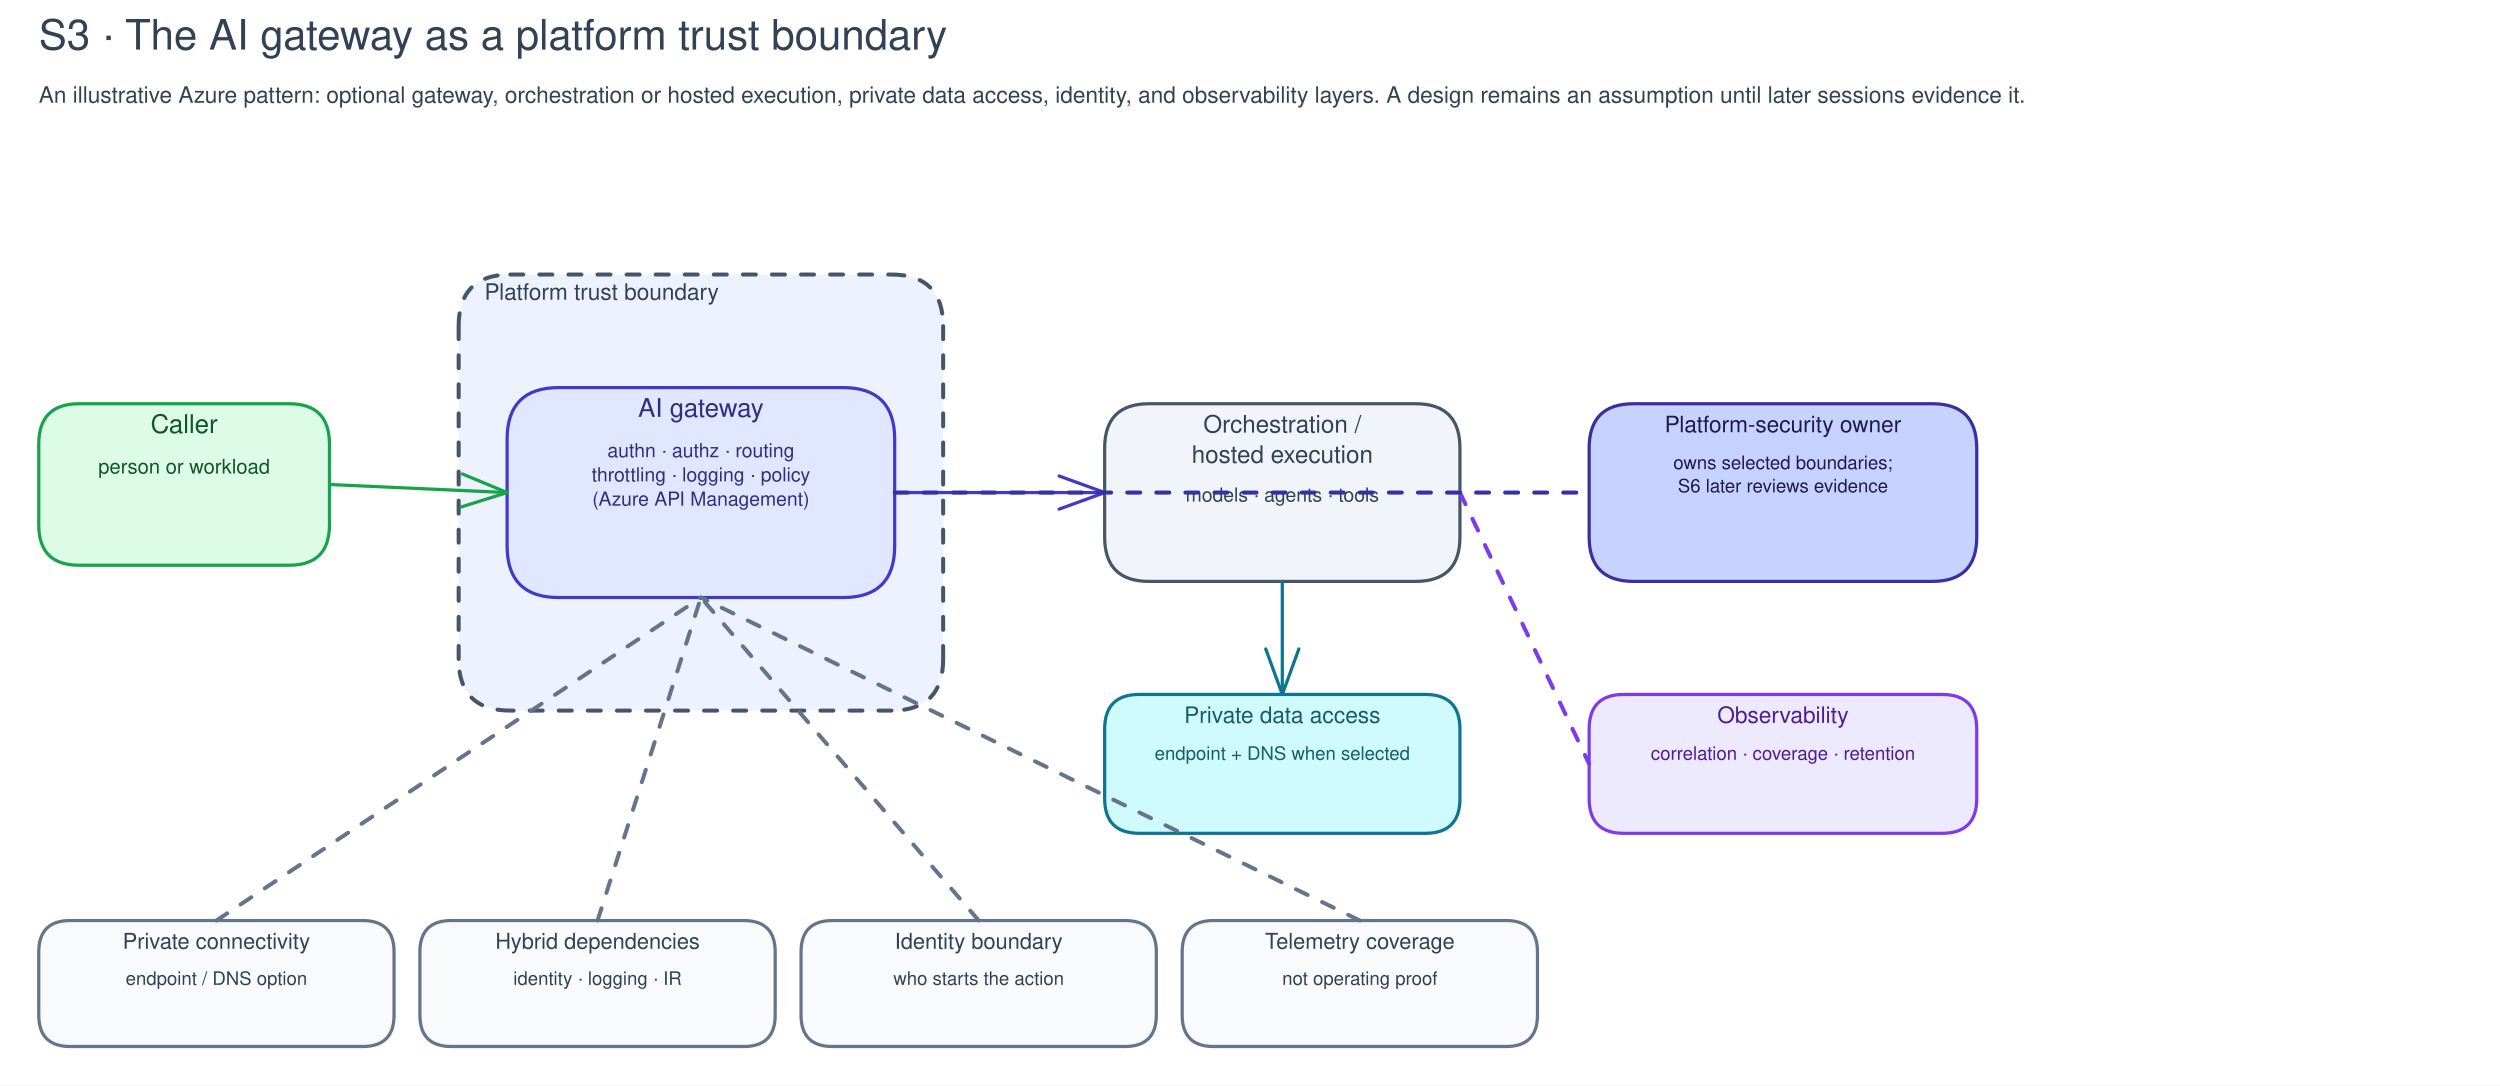
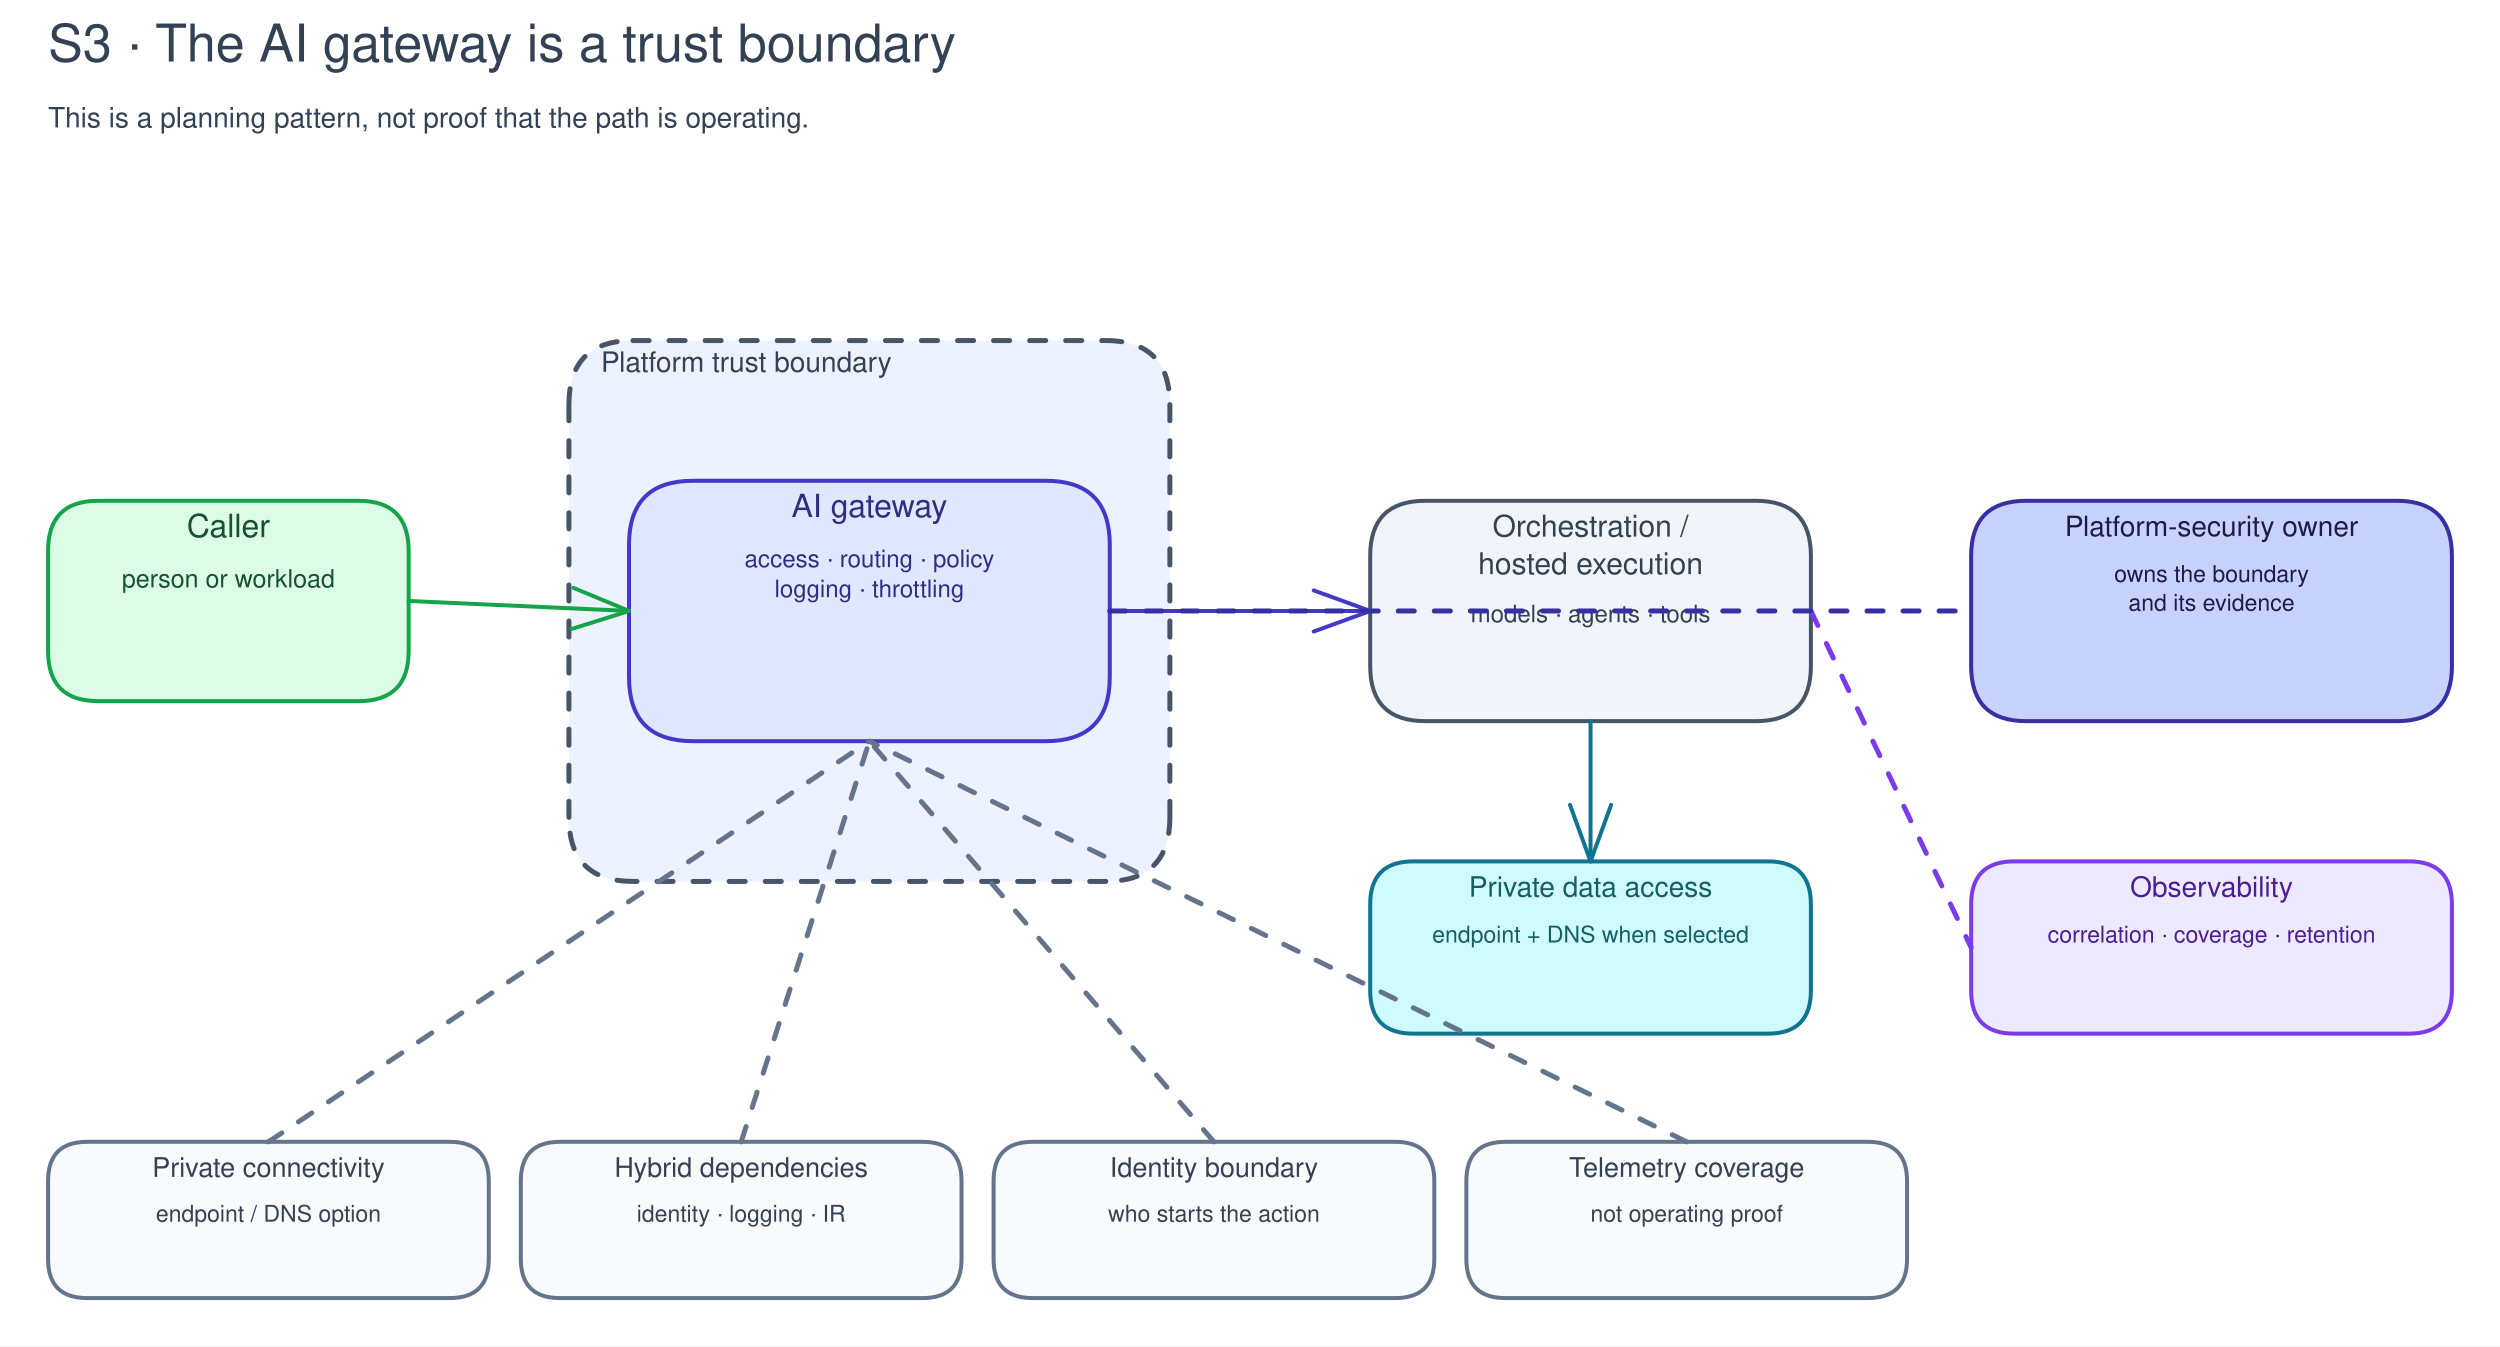
- <svg xmlns="http://www.w3.org/2000/svg" version="1.1" viewBox="0 0 1548 672" width="1548" height="672">
+ <svg xmlns="http://www.w3.org/2000/svg" version="1.1" viewBox="0 0 1248 672" width="1248" height="672">
  <defs>
    <style class="style-fonts">
      @font-face {
        font-family: "Virgil";
        src: url("https://unpkg.com/@excalidraw/excalidraw@undefined/dist/excalidraw-assets/Virgil.woff2");
      }
      @font-face {
        font-family: "Cascadia";
        src: url("https://unpkg.com/@excalidraw/excalidraw@undefined/dist/excalidraw-assets/Cascadia.woff2");
      }
      @font-face {
        font-family: "Assistant";
        src: url("https://unpkg.com/@excalidraw/excalidraw@undefined/dist/excalidraw-assets/Assistant-Regular.woff2");
      }
    </style>
  </defs>
-   <rect x="0" y="0" width="1548" height="672" fill="#ffffff" />
-   <g transform="translate(24 24) rotate(0 750 16.25)">
-     <text x="0" y="0" font-family="Helvetica, Segoe UI Emoji" font-size="26px" fill="#334155" text-anchor="start" style="white-space: pre;" direction="ltr" dominant-baseline="text-before-edge">S3 · The AI gateway as a platform trust boundary</text>
-   </g>
-   <g transform="translate(24 60) rotate(0 750 8.75)">
-     <text x="0" y="0" font-family="Helvetica, Segoe UI Emoji" font-size="14px" fill="#334155" text-anchor="start" style="white-space: pre;" direction="ltr" dominant-baseline="text-before-edge">An illustrative Azure pattern: optional gateway, orchestration or hosted execution, private data access, identity, and observability layers. A design remains an assumption until later sessions evidence it.</text>
+   <rect x="0" y="0" width="1248" height="672" fill="#ffffff" />
+   <g transform="translate(24 24) rotate(0 450 16.25)">
+     <text x="0" y="0" font-family="Helvetica, Segoe UI Emoji" font-size="26px" fill="#334155" text-anchor="start" style="white-space: pre;" direction="ltr" dominant-baseline="text-before-edge">S3 · The AI gateway is a trust boundary</text>
+   </g>
+   <g transform="translate(24 60) rotate(0 590 8.75)">
+     <text x="0" y="0" font-family="Helvetica, Segoe UI Emoji" font-size="14px" fill="#334155" text-anchor="start" style="white-space: pre;" direction="ltr" dominant-baseline="text-before-edge">This is a planning pattern, not proof that the path is operating.</text>
  </g>
  <g stroke-linecap="round" transform="translate(24 250) rotate(0 90 50)">
-     <path d="M25 0 C74.47 0, 123.93 0, 155 0 C171.67 0, 180 8.33, 180 25 C180 44.9, 180 64.81, 180 75 C180 91.67, 171.67 100, 155 100 C107.32 100, 59.63 100, 25 100 C8.33 100, 0 91.67, 0 75 C0 58.93, 0 42.86, 0 25 C0 8.33, 8.33 0, 25 0" stroke="none" stroke-width="0" fill="#dcfce7" />
-     <path d="M25 0 C53.99 0, 82.99 0, 155 0 M25 0 C54.16 0, 83.32 0, 155 0 M155 0 C171.67 0, 180 8.33, 180 25 M155 0 C171.67 0, 180 8.33, 180 25 M180 25 C180 38.22, 180 51.43, 180 75 M180 25 C180 41.07, 180 57.14, 180 75 M180 75 C180 91.67, 171.67 100, 155 100 M180 75 C180 91.67, 171.67 100, 155 100 M155 100 C117.29 100, 79.57 100, 25 100 M155 100 C122.82 100, 90.64 100, 25 100 M25 100 C8.33 100, 0 91.67, 0 75 M25 100 C8.33 100, 0 91.67, 0 75 M0 75 C0 58.79, 0 42.59, 0 25 M0 75 C0 60.87, 0 46.74, 0 25 M0 25 C0 8.33, 8.33 0, 25 0 M0 25 C0 8.33, 8.33 0, 25 0" stroke="#16a34a" stroke-width="2" fill="none" />
+     <path d="M25 0 C54.1 0, 83.2 0, 155 0 C171.67 0, 180 8.33, 180 25 C180 36.04, 180 47.08, 180 75 C180 91.67, 171.67 100, 155 100 C114.74 100, 74.48 100, 25 100 C8.33 100, 0 91.67, 0 75 C0 62.17, 0 49.33, 0 25 C0 8.33, 8.33 0, 25 0" stroke="none" stroke-width="0" fill="#dcfce7" />
+     <path d="M25 0 C51.61 0, 78.22 0, 155 0 M25 0 C53.28 0, 81.56 0, 155 0 M155 0 C171.67 0, 180 8.33, 180 25 M155 0 C171.67 0, 180 8.33, 180 25 M180 25 C180 36.87, 180 48.74, 180 75 M180 25 C180 39.1, 180 53.2, 180 75 M180 75 C180 91.67, 171.67 100, 155 100 M180 75 C180 91.67, 171.67 100, 155 100 M155 100 C112.01 100, 69.01 100, 25 100 M155 100 C117.98 100, 80.96 100, 25 100 M25 100 C8.33 100, 0 91.67, 0 75 M25 100 C8.33 100, 0 91.67, 0 75 M0 75 C0 62.23, 0 49.47, 0 25 M0 75 C0 63.69, 0 52.38, 0 25 M0 25 C0 8.33, 8.33 0, 25 0 M0 25 C0 8.33, 8.33 0, 25 0" stroke="#16a34a" stroke-width="2" fill="none" />
  </g>
  <g transform="translate(30 264) rotate(0 84 10)">
    <text x="84" y="0" font-family="Helvetica, Segoe UI Emoji" font-size="16px" fill="#14532d" text-anchor="middle" style="white-space: pre;" direction="ltr" dominant-baseline="text-before-edge">Caller</text>
  </g>
  <g transform="translate(30 290) rotate(0 84 7.8125)">
    <text x="84" y="0" font-family="Helvetica, Segoe UI Emoji" font-size="12.5px" fill="#14532d" text-anchor="middle" style="white-space: pre;" direction="ltr" dominant-baseline="text-before-edge">person or workload</text>
  </g>
  <g stroke-linecap="round" transform="translate(284 170) rotate(0 150 135)">
-     <path d="M32 0 C114.21 0, 196.42 0, 268 0 C289.33 0, 300 10.67, 300 32 C300 112.03, 300 192.06, 300 238 C300 259.33, 289.33 270, 268 270 C180.65 270, 93.3 270, 32 270 C10.67 270, 0 259.33, 0 238 C0 185.93, 0 133.86, 0 32 C0 10.67, 10.67 0, 32 0" stroke="none" stroke-width="0" fill="#eef2ff" />
-     <path d="M32 0 C84.68 0, 137.36 0, 268 0 M268 0 C289.33 0, 300 10.67, 300 32 M300 32 C300 90.2, 300 148.4, 300 238 M300 238 C300 259.33, 289.33 270, 268 270 M268 270 C173.74 270, 79.48 270, 32 270 M32 270 C10.67 270, 0 259.33, 0 238 M0 238 C0 183.6, 0 129.2, 0 32 M0 32 C0 10.67, 10.67 0, 32 0" stroke="#475569" stroke-width="2.5" fill="none" stroke-dasharray="8 10" />
+     <path d="M32 0 C123.8 0, 215.59 0, 268 0 C289.33 0, 300 10.67, 300 32 C300 91.58, 300 151.17, 300 238 C300 259.33, 289.33 270, 268 270 C196.89 270, 125.79 270, 32 270 C10.67 270, 0 259.33, 0 238 C0 171.54, 0 105.07, 0 32 C0 10.67, 10.67 0, 32 0" stroke="none" stroke-width="0" fill="#eef2ff" />
+     <path d="M32 0 C80.35 0, 128.7 0, 268 0 M268 0 C289.33 0, 300 10.67, 300 32 M300 32 C300 103.16, 300 174.33, 300 238 M300 238 C300 259.33, 289.33 270, 268 270 M268 270 C180.09 270, 92.18 270, 32 270 M32 270 C10.67 270, 0 259.33, 0 238 M0 238 C0 167.75, 0 97.51, 0 32 M0 32 C0 10.67, 10.67 0, 32 0" stroke="#475569" stroke-width="2.5" fill="none" stroke-dasharray="8 10" />
  </g>
  <g transform="translate(300 182) rotate(0 135 8.75)">
    <text x="0" y="0" font-family="Helvetica, Segoe UI Emoji" font-size="14px" fill="#334155" text-anchor="start" style="white-space: pre;" direction="ltr" dominant-baseline="text-before-edge">Platform trust boundary</text>
  </g>
  <g stroke-linecap="round" transform="translate(314 240) rotate(0 120 65)">
-     <path d="M32 0 C98.78 0, 165.56 0, 208 0 C229.33 0, 240 10.67, 240 32 C240 56.62, 240 81.23, 240 98 C240 119.33, 229.33 130, 208 130 C164.65 130, 121.29 130, 32 130 C10.67 130, 0 119.33, 0 98 C0 75.02, 0 52.04, 0 32 C0 10.67, 10.67 0, 32 0" stroke="none" stroke-width="0" fill="#e0e7ff" />
-     <path d="M32 0 C71.31 0, 110.62 0, 208 0 M32 0 C78.44 0, 124.89 0, 208 0 M208 0 C229.33 0, 240 10.67, 240 32 M208 0 C229.33 0, 240 10.67, 240 32 M240 32 C240 51.11, 240 70.21, 240 98 M240 32 C240 57.6, 240 83.2, 240 98 M240 98 C240 119.33, 229.33 130, 208 130 M240 98 C240 119.33, 229.33 130, 208 130 M208 130 C139.86 130, 71.72 130, 32 130 M208 130 C145.52 130, 83.05 130, 32 130 M32 130 C10.67 130, 0 119.33, 0 98 M32 130 C10.67 130, 0 119.33, 0 98 M0 98 C0 84.75, 0 71.5, 0 32 M0 98 C0 82.7, 0 67.41, 0 32 M0 32 C0 10.67, 10.67 0, 32 0 M0 32 C0 10.67, 10.67 0, 32 0" stroke="#4338ca" stroke-width="2" fill="none" />
+     <path d="M32 0 C71.2 0, 110.41 0, 208 0 C229.33 0, 240 10.67, 240 32 C240 58.12, 240 84.23, 240 98 C240 119.33, 229.33 130, 208 130 C139.49 130, 70.99 130, 32 130 C10.67 130, 0 119.33, 0 98 C0 79.29, 0 60.58, 0 32 C0 10.67, 10.67 0, 32 0" stroke="none" stroke-width="0" fill="#e0e7ff" />
+     <path d="M32 0 C68.08 0, 104.16 0, 208 0 M32 0 C77.25 0, 122.51 0, 208 0 M208 0 C229.33 0, 240 10.67, 240 32 M208 0 C229.33 0, 240 10.67, 240 32 M240 32 C240 49.33, 240 66.66, 240 98 M240 32 C240 55, 240 78, 240 98 M240 98 C240 119.33, 229.33 130, 208 130 M240 98 C240 119.33, 229.33 130, 208 130 M208 130 C167.91 130, 127.82 130, 32 130 M208 130 C138.97 130, 69.94 130, 32 130 M32 130 C10.67 130, 0 119.33, 0 98 M32 130 C10.67 130, 0 119.33, 0 98 M0 98 C0 76.09, 0 54.18, 0 32 M0 98 C0 73.23, 0 48.46, 0 32 M0 32 C0 10.67, 10.67 0, 32 0 M0 32 C0 10.67, 10.67 0, 32 0" stroke="#4338ca" stroke-width="2" fill="none" />
  </g>
  <g transform="translate(320 254) rotate(0 114 10)">
    <text x="114" y="0" font-family="Helvetica, Segoe UI Emoji" font-size="16px" fill="#312e81" text-anchor="middle" style="white-space: pre;" direction="ltr" dominant-baseline="text-before-edge">AI gateway</text>
  </g>
-   <g transform="translate(320 280) rotate(0 114 22.5)">
-     <text x="114" y="0" font-family="Helvetica, Segoe UI Emoji" font-size="12px" fill="#312e81" text-anchor="middle" style="white-space: pre;" direction="ltr" dominant-baseline="text-before-edge">authn · authz · routing</text>
-     <text x="114" y="15" font-family="Helvetica, Segoe UI Emoji" font-size="12px" fill="#312e81" text-anchor="middle" style="white-space: pre;" direction="ltr" dominant-baseline="text-before-edge">throttling · logging · policy</text>
-     <text x="114" y="30" font-family="Helvetica, Segoe UI Emoji" font-size="12px" fill="#312e81" text-anchor="middle" style="white-space: pre;" direction="ltr" dominant-baseline="text-before-edge">(Azure API Management)</text>
+   <g transform="translate(320 280) rotate(0 114 15)">
+     <text x="114" y="0" font-family="Helvetica, Segoe UI Emoji" font-size="12px" fill="#312e81" text-anchor="middle" style="white-space: pre;" direction="ltr" dominant-baseline="text-before-edge">access · routing · policy</text>
+     <text x="114" y="15" font-family="Helvetica, Segoe UI Emoji" font-size="12px" fill="#312e81" text-anchor="middle" style="white-space: pre;" direction="ltr" dominant-baseline="text-before-edge">logging · throttling</text>
  </g>
  <g stroke-linecap="round" transform="translate(684 250) rotate(0 110 55)">
-     <path d="M27.5 0 C63.6 0, 99.7 0, 192.5 0 C210.83 0, 220 9.17, 220 27.5 C220 40.59, 220 53.67, 220 82.5 C220 100.83, 210.83 110, 192.5 110 C137.38 110, 82.26 110, 27.5 110 C9.17 110, 0 100.83, 0 82.5 C0 62.46, 0 42.43, 0 27.5 C0 9.17, 9.17 0, 27.5 0" stroke="none" stroke-width="0" fill="#f1f5f9" />
-     <path d="M27.5 0 C64.38 0, 101.27 0, 192.5 0 M27.5 0 C74.96 0, 122.42 0, 192.5 0 M192.5 0 C210.83 0, 220 9.17, 220 27.5 M192.5 0 C210.83 0, 220 9.17, 220 27.5 M220 27.5 C220 39.85, 220 52.2, 220 82.5 M220 27.5 C220 46.63, 220 65.76, 220 82.5 M220 82.5 C220 100.83, 210.83 110, 192.5 110 M220 82.5 C220 100.83, 210.83 110, 192.5 110 M192.5 110 C152.01 110, 111.51 110, 27.5 110 M192.5 110 C156.29 110, 120.09 110, 27.5 110 M27.5 110 C9.17 110, 0 100.83, 0 82.5 M27.5 110 C9.17 110, 0 100.83, 0 82.5 M0 82.5 C0 68.93, 0 55.35, 0 27.5 M0 82.5 C0 69.23, 0 55.96, 0 27.5 M0 27.5 C0 9.17, 9.17 0, 27.5 0 M0 27.5 C0 9.17, 9.17 0, 27.5 0" stroke="#475569" stroke-width="2" fill="none" />
+     <path d="M27.5 0 C70.75 0, 113.99 0, 192.5 0 C210.83 0, 220 9.17, 220 27.5 C220 41.84, 220 56.17, 220 82.5 C220 100.83, 210.83 110, 192.5 110 C146.8 110, 101.1 110, 27.5 110 C9.17 110, 0 100.83, 0 82.5 C0 66.02, 0 49.54, 0 27.5 C0 9.17, 9.17 0, 27.5 0" stroke="none" stroke-width="0" fill="#f1f5f9" />
+     <path d="M27.5 0 C61.36 0, 95.21 0, 192.5 0 M27.5 0 C73.84 0, 120.19 0, 192.5 0 M192.5 0 C210.83 0, 220 9.17, 220 27.5 M192.5 0 C210.83 0, 220 9.17, 220 27.5 M220 27.5 C220 49.37, 220 71.24, 220 82.5 M220 27.5 C220 44.46, 220 61.43, 220 82.5 M220 82.5 C220 100.83, 210.83 110, 192.5 110 M220 82.5 C220 100.83, 210.83 110, 192.5 110 M192.5 110 C145.3 110, 98.11 110, 27.5 110 M192.5 110 C150.15 110, 107.8 110, 27.5 110 M27.5 110 C9.17 110, 0 100.83, 0 82.5 M27.5 110 C9.17 110, 0 100.83, 0 82.5 M0 82.5 C0 61.71, 0 40.93, 0 27.5 M0 82.5 C0 61.33, 0 40.17, 0 27.5 M0 27.5 C0 9.17, 9.17 0, 27.5 0 M0 27.5 C0 9.17, 9.17 0, 27.5 0" stroke="#475569" stroke-width="2" fill="none" />
  </g>
  <g transform="translate(690 264) rotate(0 104 18.75)">
    <text x="104" y="0" font-family="Helvetica, Segoe UI Emoji" font-size="15px" fill="#334155" text-anchor="middle" style="white-space: pre;" direction="ltr" dominant-baseline="text-before-edge">Orchestration /</text>
    <text x="104" y="18.75" font-family="Helvetica, Segoe UI Emoji" font-size="15px" fill="#334155" text-anchor="middle" style="white-space: pre;" direction="ltr" dominant-baseline="text-before-edge">hosted execution</text>
  </g>
  <g transform="translate(690 307.5) rotate(0 104 7.5)">
    <text x="104" y="0" font-family="Helvetica, Segoe UI Emoji" font-size="12px" fill="#334155" text-anchor="middle" style="white-space: pre;" direction="ltr" dominant-baseline="text-before-edge">models · agents · tools</text>
  </g>
  <g stroke-linecap="round" transform="translate(684 430) rotate(0 110 43)">
-     <path d="M21.5 0 C67.19 0, 112.88 0, 198.5 0 C212.83 0, 220 7.17, 220 21.5 C220 34.52, 220 47.55, 220 64.5 C220 78.83, 212.83 86, 198.5 86 C159.25 86, 119.99 86, 21.5 86 C7.17 86, 0 78.83, 0 64.5 C0 48.14, 0 31.78, 0 21.5 C0 7.17, 7.17 0, 21.5 0" stroke="none" stroke-width="0" fill="#cffafe" />
-     <path d="M21.5 0 C61.1 0, 100.7 0, 198.5 0 M21.5 0 C76.61 0, 131.72 0, 198.5 0 M198.5 0 C212.83 0, 220 7.17, 220 21.5 M198.5 0 C212.83 0, 220 7.17, 220 21.5 M220 21.5 C220 36.97, 220 52.43, 220 64.5 M220 21.5 C220 34.73, 220 47.97, 220 64.5 M220 64.5 C220 78.83, 212.83 86, 198.5 86 M220 64.5 C220 78.83, 212.83 86, 198.5 86 M198.5 86 C144.75 86, 91 86, 21.5 86 M198.5 86 C148.25 86, 98.01 86, 21.5 86 M21.5 86 C7.17 86, 0 78.83, 0 64.5 M21.5 86 C7.17 86, 0 78.83, 0 64.5 M0 64.5 C0 51.91, 0 39.32, 0 21.5 M0 64.5 C0 53.72, 0 42.93, 0 21.5 M0 21.5 C0 7.17, 7.17 0, 21.5 0 M0 21.5 C0 7.17, 7.17 0, 21.5 0" stroke="#0e7490" stroke-width="2" fill="none" />
+     <path d="M21.5 0 C74.86 0, 128.21 0, 198.5 0 C212.83 0, 220 7.17, 220 21.5 C220 35.5, 220 49.5, 220 64.5 C220 78.83, 212.83 86, 198.5 86 C133.95 86, 69.4 86, 21.5 86 C7.17 86, 0 78.83, 0 64.5 C0 50.92, 0 37.35, 0 21.5 C0 7.17, 7.17 0, 21.5 0" stroke="none" stroke-width="0" fill="#cffafe" />
+     <path d="M21.5 0 C57.85 0, 94.2 0, 198.5 0 M21.5 0 C75.41 0, 129.33 0, 198.5 0 M198.5 0 C212.83 0, 220 7.17, 220 21.5 M198.5 0 C212.83 0, 220 7.17, 220 21.5 M220 21.5 C220 35.81, 220 50.12, 220 64.5 M220 21.5 C220 33.04, 220 44.58, 220 64.5 M220 64.5 C220 78.83, 212.83 86, 198.5 86 M220 64.5 C220 78.83, 212.83 86, 198.5 86 M198.5 86 C137.56 86, 76.62 86, 21.5 86 M198.5 86 C141.66 86, 84.83 86, 21.5 86 M21.5 86 C7.17 86, 0 78.83, 0 64.5 M21.5 86 C7.17 86, 0 78.83, 0 64.5 M0 64.5 C0 54.87, 0 45.24, 0 21.5 M0 64.5 C0 47.54, 0 30.59, 0 21.5 M0 21.5 C0 7.17, 7.17 0, 21.5 0 M0 21.5 C0 7.17, 7.17 0, 21.5 0" stroke="#0e7490" stroke-width="2" fill="none" />
  </g>
  <g transform="translate(690 444) rotate(0 104 8.75)">
    <text x="104" y="0" font-family="Helvetica, Segoe UI Emoji" font-size="14px" fill="#155e63" text-anchor="middle" style="white-space: pre;" direction="ltr" dominant-baseline="text-before-edge">Private data access</text>
  </g>
  <g transform="translate(690 467.5) rotate(0 104 7.1875)">
    <text x="104" y="0" font-family="Helvetica, Segoe UI Emoji" font-size="11.5px" fill="#155e63" text-anchor="middle" style="white-space: pre;" direction="ltr" dominant-baseline="text-before-edge">endpoint + DNS when selected</text>
  </g>
  <g stroke-linecap="round" transform="translate(984 430) rotate(0 120 43)">
-     <path d="M21.5 0 C80.1 0, 138.71 0, 218.5 0 C232.83 0, 240 7.17, 240 21.5 C240 37.32, 240 53.13, 240 64.5 C240 78.83, 232.83 86, 218.5 86 C157.53 86, 96.56 86, 21.5 86 C7.17 86, 0 78.83, 0 64.5 C0 47.45, 0 30.4, 0 21.5 C0 7.17, 7.17 0, 21.5 0" stroke="none" stroke-width="0" fill="#ede9fe" />
-     <path d="M21.5 0 C65.61 0, 109.72 0, 218.5 0 M21.5 0 C87.52 0, 153.53 0, 218.5 0 M218.5 0 C232.83 0, 240 7.17, 240 21.5 M218.5 0 C232.83 0, 240 7.17, 240 21.5 M240 21.5 C240 34.17, 240 46.85, 240 64.5 M240 21.5 C240 33.01, 240 44.52, 240 64.5 M240 64.5 C240 78.83, 232.83 86, 218.5 86 M240 64.5 C240 78.83, 232.83 86, 218.5 86 M218.5 86 C147.21 86, 75.91 86, 21.5 86 M218.5 86 C149.88 86, 81.25 86, 21.5 86 M21.5 86 C7.17 86, 0 78.83, 0 64.5 M21.5 86 C7.17 86, 0 78.83, 0 64.5 M0 64.5 C0 49.93, 0 35.37, 0 21.5 M0 64.5 C0 53.31, 0 42.12, 0 21.5 M0 21.5 C0 7.17, 7.17 0, 21.5 0 M0 21.5 C0 7.17, 7.17 0, 21.5 0" stroke="#7c3aed" stroke-width="2" fill="none" />
+     <path d="M21.5 0 C88.64 0, 155.77 0, 218.5 0 C232.83 0, 240 7.17, 240 21.5 C240 38.29, 240 55.09, 240 64.5 C240 78.83, 232.83 86, 218.5 86 C168.78 86, 119.05 86, 21.5 86 C7.17 86, 0 78.83, 0 64.5 C0 50.23, 0 35.96, 0 21.5 C0 7.17, 7.17 0, 21.5 0" stroke="none" stroke-width="0" fill="#ede9fe" />
+     <path d="M21.5 0 C62 0, 102.49 0, 218.5 0 M21.5 0 C86.18 0, 150.87 0, 218.5 0 M218.5 0 C232.83 0, 240 7.17, 240 21.5 M218.5 0 C232.83 0, 240 7.17, 240 21.5 M240 21.5 C240 33.02, 240 44.54, 240 64.5 M240 21.5 C240 31.32, 240 41.13, 240 64.5 M240 64.5 C240 78.83, 232.83 86, 218.5 86 M240 64.5 C240 78.83, 232.83 86, 218.5 86 M218.5 86 C178.6 86, 138.7 86, 21.5 86 M218.5 86 C142.54 86, 66.59 86, 21.5 86 M21.5 86 C7.17 86, 0 78.83, 0 64.5 M21.5 86 C7.17 86, 0 78.83, 0 64.5 M0 64.5 C0 52.89, 0 41.29, 0 21.5 M0 64.5 C0 55.74, 0 46.97, 0 21.5 M0 21.5 C0 7.17, 7.17 0, 21.5 0 M0 21.5 C0 7.17, 7.17 0, 21.5 0" stroke="#7c3aed" stroke-width="2" fill="none" />
  </g>
  <g transform="translate(990 444) rotate(0 114 8.75)">
    <text x="114" y="0" font-family="Helvetica, Segoe UI Emoji" font-size="14px" fill="#4c1d95" text-anchor="middle" style="white-space: pre;" direction="ltr" dominant-baseline="text-before-edge">Observability</text>
  </g>
  <g transform="translate(990 467.5) rotate(0 114 7.1875)">
    <text x="114" y="0" font-family="Helvetica, Segoe UI Emoji" font-size="11.5px" fill="#4c1d95" text-anchor="middle" style="white-space: pre;" direction="ltr" dominant-baseline="text-before-edge">correlation · coverage · retention</text>
  </g>
  <g stroke-linecap="round">
    <g transform="translate(204 300) rotate(0 55 2.5)">
-       <path d="M0 0 C24.65 1.12, 49.3 2.24, 110 5 M0 0 C39.47 1.79, 78.95 3.59, 110 5" stroke="#16a34a" stroke-width="2" fill="none" />
+       <path d="M0 0 C22.63 1.03, 45.27 2.06, 110 5 M0 0 C38.73 1.76, 77.46 3.52, 110 5" stroke="#16a34a" stroke-width="2" fill="none" />
    </g>
    <g transform="translate(204 300) rotate(0 55 2.5)">
-       <path d="M81.37 13.97 C87.79 11.96, 94.2 9.95, 110 5 M81.37 13.97 C91.65 10.75, 101.92 7.53, 110 5" stroke="#16a34a" stroke-width="2" fill="none" />
+       <path d="M81.37 13.97 C87.26 12.12, 93.15 10.28, 110 5 M81.37 13.97 C91.45 10.81, 101.53 7.65, 110 5" stroke="#16a34a" stroke-width="2" fill="none" />
    </g>
    <g transform="translate(204 300) rotate(0 55 2.5)">
-       <path d="M82.3 -6.53 C88.51 -3.95, 94.72 -1.36, 110 5 M82.3 -6.53 C92.24 -2.39, 102.18 1.74, 110 5" stroke="#16a34a" stroke-width="2" fill="none" />
+       <path d="M82.3 -6.53 C88 -4.16, 93.7 -1.79, 110 5 M82.3 -6.53 C92.06 -2.47, 101.81 1.59, 110 5" stroke="#16a34a" stroke-width="2" fill="none" />
    </g>
  </g>
  <mask />
  <g stroke-linecap="round">
    <g transform="translate(554 305) rotate(0 65 0)">
-       <path d="M0 0 C29.14 0, 58.28 0, 130 0 M0 0 C47.68 0, 95.36 0, 130 0" stroke="#4338ca" stroke-width="2" fill="none" />
+       <path d="M0 0 C26.76 0, 53.51 0, 130 0 M0 0 C46.8 0, 93.6 0, 130 0" stroke="#4338ca" stroke-width="2" fill="none" />
    </g>
    <g transform="translate(554 305) rotate(0 65 0)">
-       <path d="M101.81 10.26 C108.13 7.96, 114.45 5.66, 130 0 M101.81 10.26 C112.15 6.5, 122.49 2.73, 130 0" stroke="#4338ca" stroke-width="2" fill="none" />
+       <path d="M101.81 10.26 C107.61 8.15, 113.41 6.04, 130 0 M101.81 10.26 C111.96 6.57, 122.11 2.87, 130 0" stroke="#4338ca" stroke-width="2" fill="none" />
    </g>
    <g transform="translate(554 305) rotate(0 65 0)">
-       <path d="M101.81 -10.26 C108.13 -7.96, 114.45 -5.66, 130 0 M101.81 -10.26 C112.15 -6.5, 122.49 -2.73, 130 0" stroke="#4338ca" stroke-width="2" fill="none" />
+       <path d="M101.81 -10.26 C107.61 -8.15, 113.41 -6.04, 130 0 M101.81 -10.26 C111.96 -6.57, 122.11 -2.87, 130 0" stroke="#4338ca" stroke-width="2" fill="none" />
    </g>
  </g>
  <mask />
  <g stroke-linecap="round">
    <g transform="translate(794 360) rotate(0 0 35)">
-       <path d="M0 0 C0 15.7, 0 31.39, 0 70 M0 0 C0 26.23, 0 52.45, 0 70" stroke="#0e7490" stroke-width="2" fill="none" />
+       <path d="M0 0 C0 14.41, 0 28.82, 0 70 M0 0 C0 25.75, 0 51.51, 0 70" stroke="#0e7490" stroke-width="2" fill="none" />
    </g>
    <g transform="translate(794 360) rotate(0 0 35)">
-       <path d="M-10.26 41.81 C-7.96 48.13, -5.66 54.45, 0 70 M-10.26 41.81 C-6.42 52.37, -2.57 62.93, 0 70" stroke="#0e7490" stroke-width="2" fill="none" />
+       <path d="M-10.26 41.81 C-8.15 47.61, -6.04 53.42, 0 70 M-10.26 41.81 C-6.49 52.18, -2.71 62.55, 0 70" stroke="#0e7490" stroke-width="2" fill="none" />
    </g>
    <g transform="translate(794 360) rotate(0 0 35)">
-       <path d="M10.26 41.81 C7.96 48.13, 5.66 54.45, 0 70 M10.26 41.81 C6.42 52.37, 2.57 62.93, 0 70" stroke="#0e7490" stroke-width="2" fill="none" />
+       <path d="M10.26 41.81 C8.15 47.61, 6.04 53.42, 0 70 M10.26 41.81 C6.49 52.18, 2.71 62.55, 0 70" stroke="#0e7490" stroke-width="2" fill="none" />
    </g>
  </g>
  <mask />
  <g stroke-linecap="round">
    <g transform="translate(904 305) rotate(0 40 84)">
-       <path d="M0 0 C17.94 37.68, 35.89 75.36, 80 168" stroke="#7c3aed" stroke-width="2.5" fill="none" stroke-dasharray="8 10" />
+       <path d="M0 0 C16.48 34.6, 32.95 69.2, 80 168" stroke="#7c3aed" stroke-width="2.5" fill="none" stroke-dasharray="8 10" />
    </g>
  </g>
  <mask />
  <g stroke-linecap="round" transform="translate(24 570) rotate(0 110 39)">
-     <path d="M19.5 0 C65.83 0, 112.16 0, 200.5 0 C213.5 0, 220 6.5, 220 19.5 C220 29.35, 220 39.21, 220 58.5 C220 71.5, 213.5 78, 200.5 78 C131.57 78, 62.63 78, 19.5 78 C6.5 78, 0 71.5, 0 58.5 C0 49.37, 0 40.24, 0 19.5 C0 6.5, 6.5 0, 19.5 0" stroke="none" stroke-width="0" fill="#f8fafc" />
-     <path d="M19.5 0 C60.11 0, 100.72 0, 200.5 0 M19.5 0 C90.18 0, 160.86 0, 200.5 0 M200.5 0 C213.5 0, 220 6.5, 220 19.5 M200.5 0 C213.5 0, 220 6.5, 220 19.5 M220 19.5 C220 27.69, 220 35.88, 220 58.5 M220 19.5 C220 28.89, 220 38.29, 220 58.5 M220 58.5 C220 71.5, 213.5 78, 200.5 78 M220 58.5 C220 71.5, 213.5 78, 200.5 78 M200.5 78 C146.6 78, 92.69 78, 19.5 78 M200.5 78 C146.43 78, 92.36 78, 19.5 78 M19.5 78 C6.5 78, 0 71.5, 0 58.5 M19.5 78 C6.5 78, 0 71.5, 0 58.5 M0 58.5 C0 48.9, 0 39.31, 0 19.5 M0 58.5 C0 44.89, 0 31.27, 0 19.5 M0 19.5 C0 6.5, 6.5 0, 19.5 0 M0 19.5 C0 6.5, 6.5 0, 19.5 0" stroke="#64748b" stroke-width="2" fill="none" />
+     <path d="M19.5 0 C73.67 0, 127.84 0, 200.5 0 C213.5 0, 220 6.5, 220 19.5 C220 30.24, 220 40.98, 220 58.5 C220 71.5, 213.5 78, 200.5 78 C141.9 78, 83.3 78, 19.5 78 C6.5 78, 0 71.5, 0 58.5 C0 44.09, 0 29.69, 0 19.5 C0 6.5, 6.5 0, 19.5 0" stroke="none" stroke-width="0" fill="#f8fafc" />
+     <path d="M19.5 0 C56.79 0, 94.07 0, 200.5 0 M19.5 0 C88.96 0, 158.41 0, 200.5 0 M200.5 0 C213.5 0, 220 6.5, 220 19.5 M200.5 0 C213.5 0, 220 6.5, 220 19.5 M220 19.5 C220 34.44, 220 49.38, 220 58.5 M220 19.5 C220 27.36, 220 35.21, 220 58.5 M220 58.5 C220 71.5, 213.5 78, 200.5 78 M220 58.5 C220 71.5, 213.5 78, 200.5 78 M200.5 78 C139.24 78, 77.99 78, 19.5 78 M200.5 78 C139.69 78, 78.88 78, 19.5 78 M19.5 78 C6.5 78, 0 71.5, 0 58.5 M19.5 78 C6.5 78, 0 71.5, 0 58.5 M0 58.5 C0 43.79, 0 29.07, 0 19.5 M0 58.5 C0 47.09, 0 35.67, 0 19.5 M0 19.5 C0 6.5, 6.5 0, 19.5 0 M0 19.5 C0 6.5, 6.5 0, 19.5 0" stroke="#64748b" stroke-width="2" fill="none" />
  </g>
  <g transform="translate(30 584) rotate(0 104 8.4375)">
    <text x="104" y="0" font-family="Helvetica, Segoe UI Emoji" font-size="13.5px" fill="#334155" text-anchor="middle" style="white-space: pre;" direction="ltr" dominant-baseline="text-before-edge">Private connectivity</text>
  </g>
  <g transform="translate(30 606.875) rotate(0 104 7.1875)">
    <text x="104" y="0" font-family="Helvetica, Segoe UI Emoji" font-size="11.5px" fill="#334155" text-anchor="middle" style="white-space: pre;" direction="ltr" dominant-baseline="text-before-edge">endpoint / DNS option</text>
  </g>
  <g stroke-linecap="round">
    <g transform="translate(134 570) rotate(0 150 -100)">
-       <path d="M0 0 C67.36 -44.91, 134.72 -89.82, 300 -200" stroke="#64748b" stroke-width="2.5" fill="none" stroke-dasharray="8 10" />
+       <path d="M0 0 C61.86 -41.24, 123.72 -82.48, 300 -200" stroke="#64748b" stroke-width="2.5" fill="none" stroke-dasharray="8 10" />
    </g>
  </g>
  <mask />
  <g stroke-linecap="round" transform="translate(260 570) rotate(0 110 39)">
-     <path d="M19.5 0 C87.39 0, 155.28 0, 200.5 0 C213.5 0, 220 6.5, 220 19.5 C220 30.13, 220 40.76, 220 58.5 C220 71.5, 213.5 78, 200.5 78 C134.53 78, 68.56 78, 19.5 78 C6.5 78, 0 71.5, 0 58.5 C0 48.53, 0 38.57, 0 19.5 C0 6.5, 6.5 0, 19.5 0" stroke="none" stroke-width="0" fill="#f8fafc" />
-     <path d="M19.5 0 C60.15 0, 100.81 0, 200.5 0 M19.5 0 C59.71 0, 99.92 0, 200.5 0 M200.5 0 C213.5 0, 220 6.5, 220 19.5 M200.5 0 C213.5 0, 220 6.5, 220 19.5 M220 19.5 C220 34.71, 220 49.93, 220 58.5 M220 19.5 C220 29.41, 220 39.32, 220 58.5 M220 58.5 C220 71.5, 213.5 78, 200.5 78 M220 58.5 C220 71.5, 213.5 78, 200.5 78 M200.5 78 C132.54 78, 64.58 78, 19.5 78 M200.5 78 C130.87 78, 61.25 78, 19.5 78 M19.5 78 C6.5 78, 0 71.5, 0 58.5 M19.5 78 C6.5 78, 0 71.5, 0 58.5 M0 58.5 C0 46.51, 0 34.52, 0 19.5 M0 58.5 C0 49.59, 0 40.68, 0 19.5 M0 19.5 C0 6.5, 6.5 0, 19.5 0 M0 19.5 C0 6.5, 6.5 0, 19.5 0" stroke="#64748b" stroke-width="2" fill="none" />
+     <path d="M19.5 0 C59.03 0, 98.56 0, 200.5 0 C213.5 0, 220 6.5, 220 19.5 C220 31.02, 220 42.54, 220 58.5 C220 71.5, 213.5 78, 200.5 78 C144.86 78, 89.22 78, 19.5 78 C6.5 78, 0 71.5, 0 58.5 C0 43.26, 0 28.01, 0 19.5 C0 6.5, 6.5 0, 19.5 0" stroke="none" stroke-width="0" fill="#f8fafc" />
+     <path d="M19.5 0 C56.83 0, 94.17 0, 200.5 0 M19.5 0 C58.49 0, 97.47 0, 200.5 0 M200.5 0 C213.5 0, 220 6.5, 220 19.5 M200.5 0 C213.5 0, 220 6.5, 220 19.5 M220 19.5 C220 33.67, 220 47.83, 220 58.5 M220 19.5 C220 27.87, 220 36.24, 220 58.5 M220 58.5 C220 71.5, 213.5 78, 200.5 78 M220 58.5 C220 71.5, 213.5 78, 200.5 78 M200.5 78 C161.39 78, 122.28 78, 19.5 78 M200.5 78 C160.34 78, 120.17 78, 19.5 78 M19.5 78 C6.5 78, 0 71.5, 0 58.5 M19.5 78 C6.5 78, 0 71.5, 0 58.5 M0 58.5 C0 49.2, 0 39.89, 0 19.5 M0 58.5 C0 43.99, 0 29.48, 0 19.5 M0 19.5 C0 6.5, 6.5 0, 19.5 0 M0 19.5 C0 6.5, 6.5 0, 19.5 0" stroke="#64748b" stroke-width="2" fill="none" />
  </g>
  <g transform="translate(266 584) rotate(0 104 8.4375)">
    <text x="104" y="0" font-family="Helvetica, Segoe UI Emoji" font-size="13.5px" fill="#334155" text-anchor="middle" style="white-space: pre;" direction="ltr" dominant-baseline="text-before-edge">Hybrid dependencies</text>
  </g>
  <g transform="translate(266 606.875) rotate(0 104 7.1875)">
    <text x="104" y="0" font-family="Helvetica, Segoe UI Emoji" font-size="11.5px" fill="#334155" text-anchor="middle" style="white-space: pre;" direction="ltr" dominant-baseline="text-before-edge">identity · logging · IR</text>
  </g>
  <g stroke-linecap="round">
    <g transform="translate(370 570) rotate(0 32 -100)">
-       <path d="M0 0 C14.39 -44.96, 28.77 -89.92, 64 -200" stroke="#64748b" stroke-width="2.5" fill="none" stroke-dasharray="8 10" />
+       <path d="M0 0 C13.21 -41.29, 26.43 -82.58, 64 -200" stroke="#64748b" stroke-width="2.5" fill="none" stroke-dasharray="8 10" />
    </g>
  </g>
  <mask />
  <g stroke-linecap="round" transform="translate(496 570) rotate(0 110 39)">
-     <path d="M19.5 0 C72.75 0, 126.01 0, 200.5 0 C213.5 0, 220 6.5, 220 19.5 C220 30.91, 220 42.32, 220 58.5 C220 71.5, 213.5 78, 200.5 78 C137.49 78, 74.48 78, 19.5 78 C6.5 78, 0 71.5, 0 58.5 C0 47.7, 0 36.89, 0 19.5 C0 6.5, 6.5 0, 19.5 0" stroke="none" stroke-width="0" fill="#f8fafc" />
-     <path d="M19.5 0 C60.2 0, 100.9 0, 200.5 0 M19.5 0 C65.44 0, 111.38 0, 200.5 0 M200.5 0 C213.5 0, 220 6.5, 220 19.5 M200.5 0 C213.5 0, 220 6.5, 220 19.5 M220 19.5 C220 33.94, 220 48.38, 220 58.5 M220 19.5 C220 29.93, 220 40.35, 220 58.5 M220 58.5 C220 71.5, 213.5 78, 200.5 78 M220 58.5 C220 71.5, 213.5 78, 200.5 78 M200.5 78 C154.68 78, 108.87 78, 19.5 78 M200.5 78 C151.52 78, 102.54 78, 19.5 78 M19.5 78 C6.5 78, 0 71.5, 0 58.5 M19.5 78 C6.5 78, 0 71.5, 0 58.5 M0 58.5 C0 44.12, 0 29.74, 0 19.5 M0 58.5 C0 46.5, 0 34.49, 0 19.5 M0 19.5 C0 6.5, 6.5 0, 19.5 0 M0 19.5 C0 6.5, 6.5 0, 19.5 0" stroke="#64748b" stroke-width="2" fill="none" />
+     <path d="M19.5 0 C80.59 0, 141.69 0, 200.5 0 C213.5 0, 220 6.5, 220 19.5 C220 31.8, 220 44.09, 220 58.5 C220 71.5, 213.5 78, 200.5 78 C147.82 78, 95.15 78, 19.5 78 C6.5 78, 0 71.5, 0 58.5 C0 50.22, 0 41.94, 0 19.5 C0 6.5, 6.5 0, 19.5 0" stroke="none" stroke-width="0" fill="#f8fafc" />
+     <path d="M19.5 0 C56.88 0, 94.26 0, 200.5 0 M19.5 0 C64.22 0, 108.93 0, 200.5 0 M200.5 0 C213.5 0, 220 6.5, 220 19.5 M200.5 0 C213.5 0, 220 6.5, 220 19.5 M220 19.5 C220 32.89, 220 46.28, 220 58.5 M220 19.5 C220 28.39, 220 37.28, 220 58.5 M220 58.5 C220 71.5, 213.5 78, 200.5 78 M220 58.5 C220 71.5, 213.5 78, 200.5 78 M200.5 78 C147.33 78, 94.16 78, 19.5 78 M200.5 78 C144.78 78, 89.06 78, 19.5 78 M19.5 78 C6.5 78, 0 71.5, 0 58.5 M19.5 78 C6.5 78, 0 71.5, 0 58.5 M0 58.5 C0 46.8, 0 35.11, 0 19.5 M0 58.5 C0 48.7, 0 38.9, 0 19.5 M0 19.5 C0 6.5, 6.5 0, 19.5 0 M0 19.5 C0 6.5, 6.5 0, 19.5 0" stroke="#64748b" stroke-width="2" fill="none" />
  </g>
  <g transform="translate(502 584) rotate(0 104 8.4375)">
    <text x="104" y="0" font-family="Helvetica, Segoe UI Emoji" font-size="13.5px" fill="#334155" text-anchor="middle" style="white-space: pre;" direction="ltr" dominant-baseline="text-before-edge">Identity boundary</text>
  </g>
  <g transform="translate(502 606.875) rotate(0 104 7.1875)">
    <text x="104" y="0" font-family="Helvetica, Segoe UI Emoji" font-size="11.5px" fill="#334155" text-anchor="middle" style="white-space: pre;" direction="ltr" dominant-baseline="text-before-edge">who starts the action</text>
  </g>
  <g stroke-linecap="round">
    <g transform="translate(606 570) rotate(0 -86 -100)">
-       <path d="M0 0 C-38.71 -45.01, -77.42 -90.02, -172 -200" stroke="#64748b" stroke-width="2.5" fill="none" stroke-dasharray="8 10" />
+       <path d="M0 0 C-35.55 -41.34, -71.1 -82.68, -172 -200" stroke="#64748b" stroke-width="2.5" fill="none" stroke-dasharray="8 10" />
    </g>
  </g>
  <mask />
  <g stroke-linecap="round" transform="translate(732 570) rotate(0 110 39)">
-     <path d="M19.5 0 C58.12 0, 96.73 0, 200.5 0 C213.5 0, 220 6.5, 220 19.5 C220 31.69, 220 43.87, 220 58.5 C220 71.5, 213.5 78, 200.5 78 C140.45 78, 80.41 78, 19.5 78 C6.5 78, 0 71.5, 0 58.5 C0 46.86, 0 35.22, 0 19.5 C0 6.5, 6.5 0, 19.5 0" stroke="none" stroke-width="0" fill="#f8fafc" />
-     <path d="M19.5 0 C60.24 0, 100.99 0, 200.5 0 M19.5 0 C71.17 0, 122.84 0, 200.5 0 M200.5 0 C213.5 0, 220 6.5, 220 19.5 M200.5 0 C213.5 0, 220 6.5, 220 19.5 M220 19.5 C220 33.16, 220 46.83, 220 58.5 M220 19.5 C220 30.44, 220 41.38, 220 58.5 M220 58.5 C220 71.5, 213.5 78, 200.5 78 M220 58.5 C220 71.5, 213.5 78, 200.5 78 M200.5 78 C140.63 78, 80.76 78, 19.5 78 M200.5 78 C135.97 78, 71.43 78, 19.5 78 M19.5 78 C6.5 78, 0 71.5, 0 58.5 M19.5 78 C6.5 78, 0 71.5, 0 58.5 M0 58.5 C0 49.53, 0 40.56, 0 19.5 M0 58.5 C0 43.4, 0 28.31, 0 19.5 M0 19.5 C0 6.5, 6.5 0, 19.5 0 M0 19.5 C0 6.5, 6.5 0, 19.5 0" stroke="#64748b" stroke-width="2" fill="none" />
+     <path d="M19.5 0 C65.96 0, 112.41 0, 200.5 0 C213.5 0, 220 6.5, 220 19.5 C220 32.57, 220 45.65, 220 58.5 C220 71.5, 213.5 78, 200.5 78 C150.79 78, 101.08 78, 19.5 78 C6.5 78, 0 71.5, 0 58.5 C0 49.38, 0 40.26, 0 19.5 C0 6.5, 6.5 0, 19.5 0" stroke="none" stroke-width="0" fill="#f8fafc" />
+     <path d="M19.5 0 C56.92 0, 94.35 0, 200.5 0 M19.5 0 C69.94 0, 120.39 0, 200.5 0 M200.5 0 C213.5 0, 220 6.5, 220 19.5 M200.5 0 C213.5 0, 220 6.5, 220 19.5 M220 19.5 C220 32.12, 220 44.73, 220 58.5 M220 19.5 C220 28.9, 220 38.31, 220 58.5 M220 58.5 C220 71.5, 213.5 78, 200.5 78 M220 58.5 C220 71.5, 213.5 78, 200.5 78 M200.5 78 C133.28 78, 66.05 78, 19.5 78 M200.5 78 C129.23 78, 57.95 78, 19.5 78 M19.5 78 C6.5 78, 0 71.5, 0 58.5 M19.5 78 C6.5 78, 0 71.5, 0 58.5 M0 58.5 C0 44.41, 0 30.33, 0 19.5 M0 58.5 C0 45.6, 0 32.71, 0 19.5 M0 19.5 C0 6.5, 6.5 0, 19.5 0 M0 19.5 C0 6.5, 6.5 0, 19.5 0" stroke="#64748b" stroke-width="2" fill="none" />
  </g>
  <g transform="translate(738 584) rotate(0 104 8.4375)">
    <text x="104" y="0" font-family="Helvetica, Segoe UI Emoji" font-size="13.5px" fill="#334155" text-anchor="middle" style="white-space: pre;" direction="ltr" dominant-baseline="text-before-edge">Telemetry coverage</text>
  </g>
  <g transform="translate(738 606.875) rotate(0 104 7.1875)">
    <text x="104" y="0" font-family="Helvetica, Segoe UI Emoji" font-size="11.5px" fill="#334155" text-anchor="middle" style="white-space: pre;" direction="ltr" dominant-baseline="text-before-edge">not operating proof</text>
  </g>
  <g stroke-linecap="round">
    <g transform="translate(842 570) rotate(0 -204 -100)">
-       <path d="M0 0 C-91.92 -45.06, -183.84 -90.12, -408 -200" stroke="#64748b" stroke-width="2.5" fill="none" stroke-dasharray="8 10" />
+       <path d="M0 0 C-84.44 -41.39, -168.87 -82.78, -408 -200" stroke="#64748b" stroke-width="2.5" fill="none" stroke-dasharray="8 10" />
    </g>
  </g>
  <mask />
  <g stroke-linecap="round" transform="translate(984 250) rotate(0 120 55)">
-     <path d="M27.5 0 C89.01 0, 150.52 0, 212.5 0 C230.83 0, 240 9.17, 240 27.5 C240 45.78, 240 64.06, 240 82.5 C240 100.83, 230.83 110, 212.5 110 C154.16 110, 95.81 110, 27.5 110 C9.17 110, 0 100.83, 0 82.5 C0 64.9, 0 47.3, 0 27.5 C0 9.17, 9.17 0, 27.5 0" stroke="none" stroke-width="0" fill="#c7d2fe" />
-     <path d="M27.5 0 C69.19 0, 110.88 0, 212.5 0 M27.5 0 C86.17 0, 144.83 0, 212.5 0 M212.5 0 C230.83 0, 240 9.17, 240 27.5 M212.5 0 C230.83 0, 240 9.17, 240 27.5 M240 27.5 C240 45.68, 240 63.86, 240 82.5 M240 27.5 C240 43.66, 240 59.82, 240 82.5 M240 82.5 C240 100.83, 230.83 110, 212.5 110 M240 82.5 C240 100.83, 230.83 110, 212.5 110 M212.5 110 C173.94 110, 135.38 110, 27.5 110 M212.5 110 C167.64 110, 122.78 110, 27.5 110 M27.5 110 C9.17 110, 0 100.83, 0 82.5 M27.5 110 C9.17 110, 0 100.83, 0 82.5 M0 82.5 C0 66.48, 0 50.45, 0 27.5 M0 82.5 C0 67.85, 0 53.19, 0 27.5 M0 27.5 C0 9.17, 9.17 0, 27.5 0 M0 27.5 C0 9.17, 9.17 0, 27.5 0" stroke="#3730a3" stroke-width="2" fill="none" />
+     <path d="M27.5 0 C97.02 0, 166.54 0, 212.5 0 C230.83 0, 240 9.17, 240 27.5 C240 47.03, 240 66.57, 240 82.5 C240 100.83, 230.83 110, 212.5 110 C164.72 110, 116.93 110, 27.5 110 C9.17 110, 0 100.83, 0 82.5 C0 68.46, 0 54.42, 0 27.5 C0 9.17, 9.17 0, 27.5 0" stroke="none" stroke-width="0" fill="#c7d2fe" />
+     <path d="M27.5 0 C65.8 0, 104.09 0, 212.5 0 M27.5 0 C84.92 0, 142.33 0, 212.5 0 M212.5 0 C230.83 0, 240 9.17, 240 27.5 M212.5 0 C230.83 0, 240 9.17, 240 27.5 M240 27.5 C240 44.2, 240 60.9, 240 82.5 M240 27.5 C240 41.49, 240 55.48, 240 82.5 M240 82.5 C240 100.83, 230.83 110, 212.5 110 M240 82.5 C240 100.83, 230.83 110, 212.5 110 M212.5 110 C166.42 110, 120.35 110, 27.5 110 M212.5 110 C160.75 110, 109.01 110, 27.5 110 M27.5 110 C9.17 110, 0 100.83, 0 82.5 M27.5 110 C9.17 110, 0 100.83, 0 82.5 M0 82.5 C0 70.26, 0 58.02, 0 27.5 M0 82.5 C0 70.95, 0 59.4, 0 27.5 M0 27.5 C0 9.17, 9.17 0, 27.5 0 M0 27.5 C0 9.17, 9.17 0, 27.5 0" stroke="#3730a3" stroke-width="2" fill="none" />
  </g>
  <g transform="translate(990 264) rotate(0 114 8.75)">
    <text x="114" y="0" font-family="Helvetica, Segoe UI Emoji" font-size="14px" fill="#1e1b4b" text-anchor="middle" style="white-space: pre;" direction="ltr" dominant-baseline="text-before-edge">Platform-security owner</text>
  </g>
  <g transform="translate(990 287.5) rotate(0 114 14.375)">
-     <text x="114" y="0" font-family="Helvetica, Segoe UI Emoji" font-size="11.5px" fill="#1e1b4b" text-anchor="middle" style="white-space: pre;" direction="ltr" dominant-baseline="text-before-edge">owns selected boundaries;</text>
-     <text x="114" y="14.375" font-family="Helvetica, Segoe UI Emoji" font-size="11.5px" fill="#1e1b4b" text-anchor="middle" style="white-space: pre;" direction="ltr" dominant-baseline="text-before-edge">S6 later reviews evidence</text>
+     <text x="114" y="0" font-family="Helvetica, Segoe UI Emoji" font-size="11.5px" fill="#1e1b4b" text-anchor="middle" style="white-space: pre;" direction="ltr" dominant-baseline="text-before-edge">owns the boundary</text>
+     <text x="114" y="14.375" font-family="Helvetica, Segoe UI Emoji" font-size="11.5px" fill="#1e1b4b" text-anchor="middle" style="white-space: pre;" direction="ltr" dominant-baseline="text-before-edge">and its evidence</text>
  </g>
  <g stroke-linecap="round">
    <g transform="translate(554 305) rotate(0 215 0)">
-       <path d="M0 0 C96.99 0, 193.97 0, 430 0" stroke="#3730a3" stroke-width="2.5" fill="none" stroke-dasharray="8 10" />
+       <path d="M0 0 C89.1 0, 178.19 0, 430 0" stroke="#3730a3" stroke-width="2.5" fill="none" stroke-dasharray="8 10" />
    </g>
  </g>
  <mask />
</svg>
